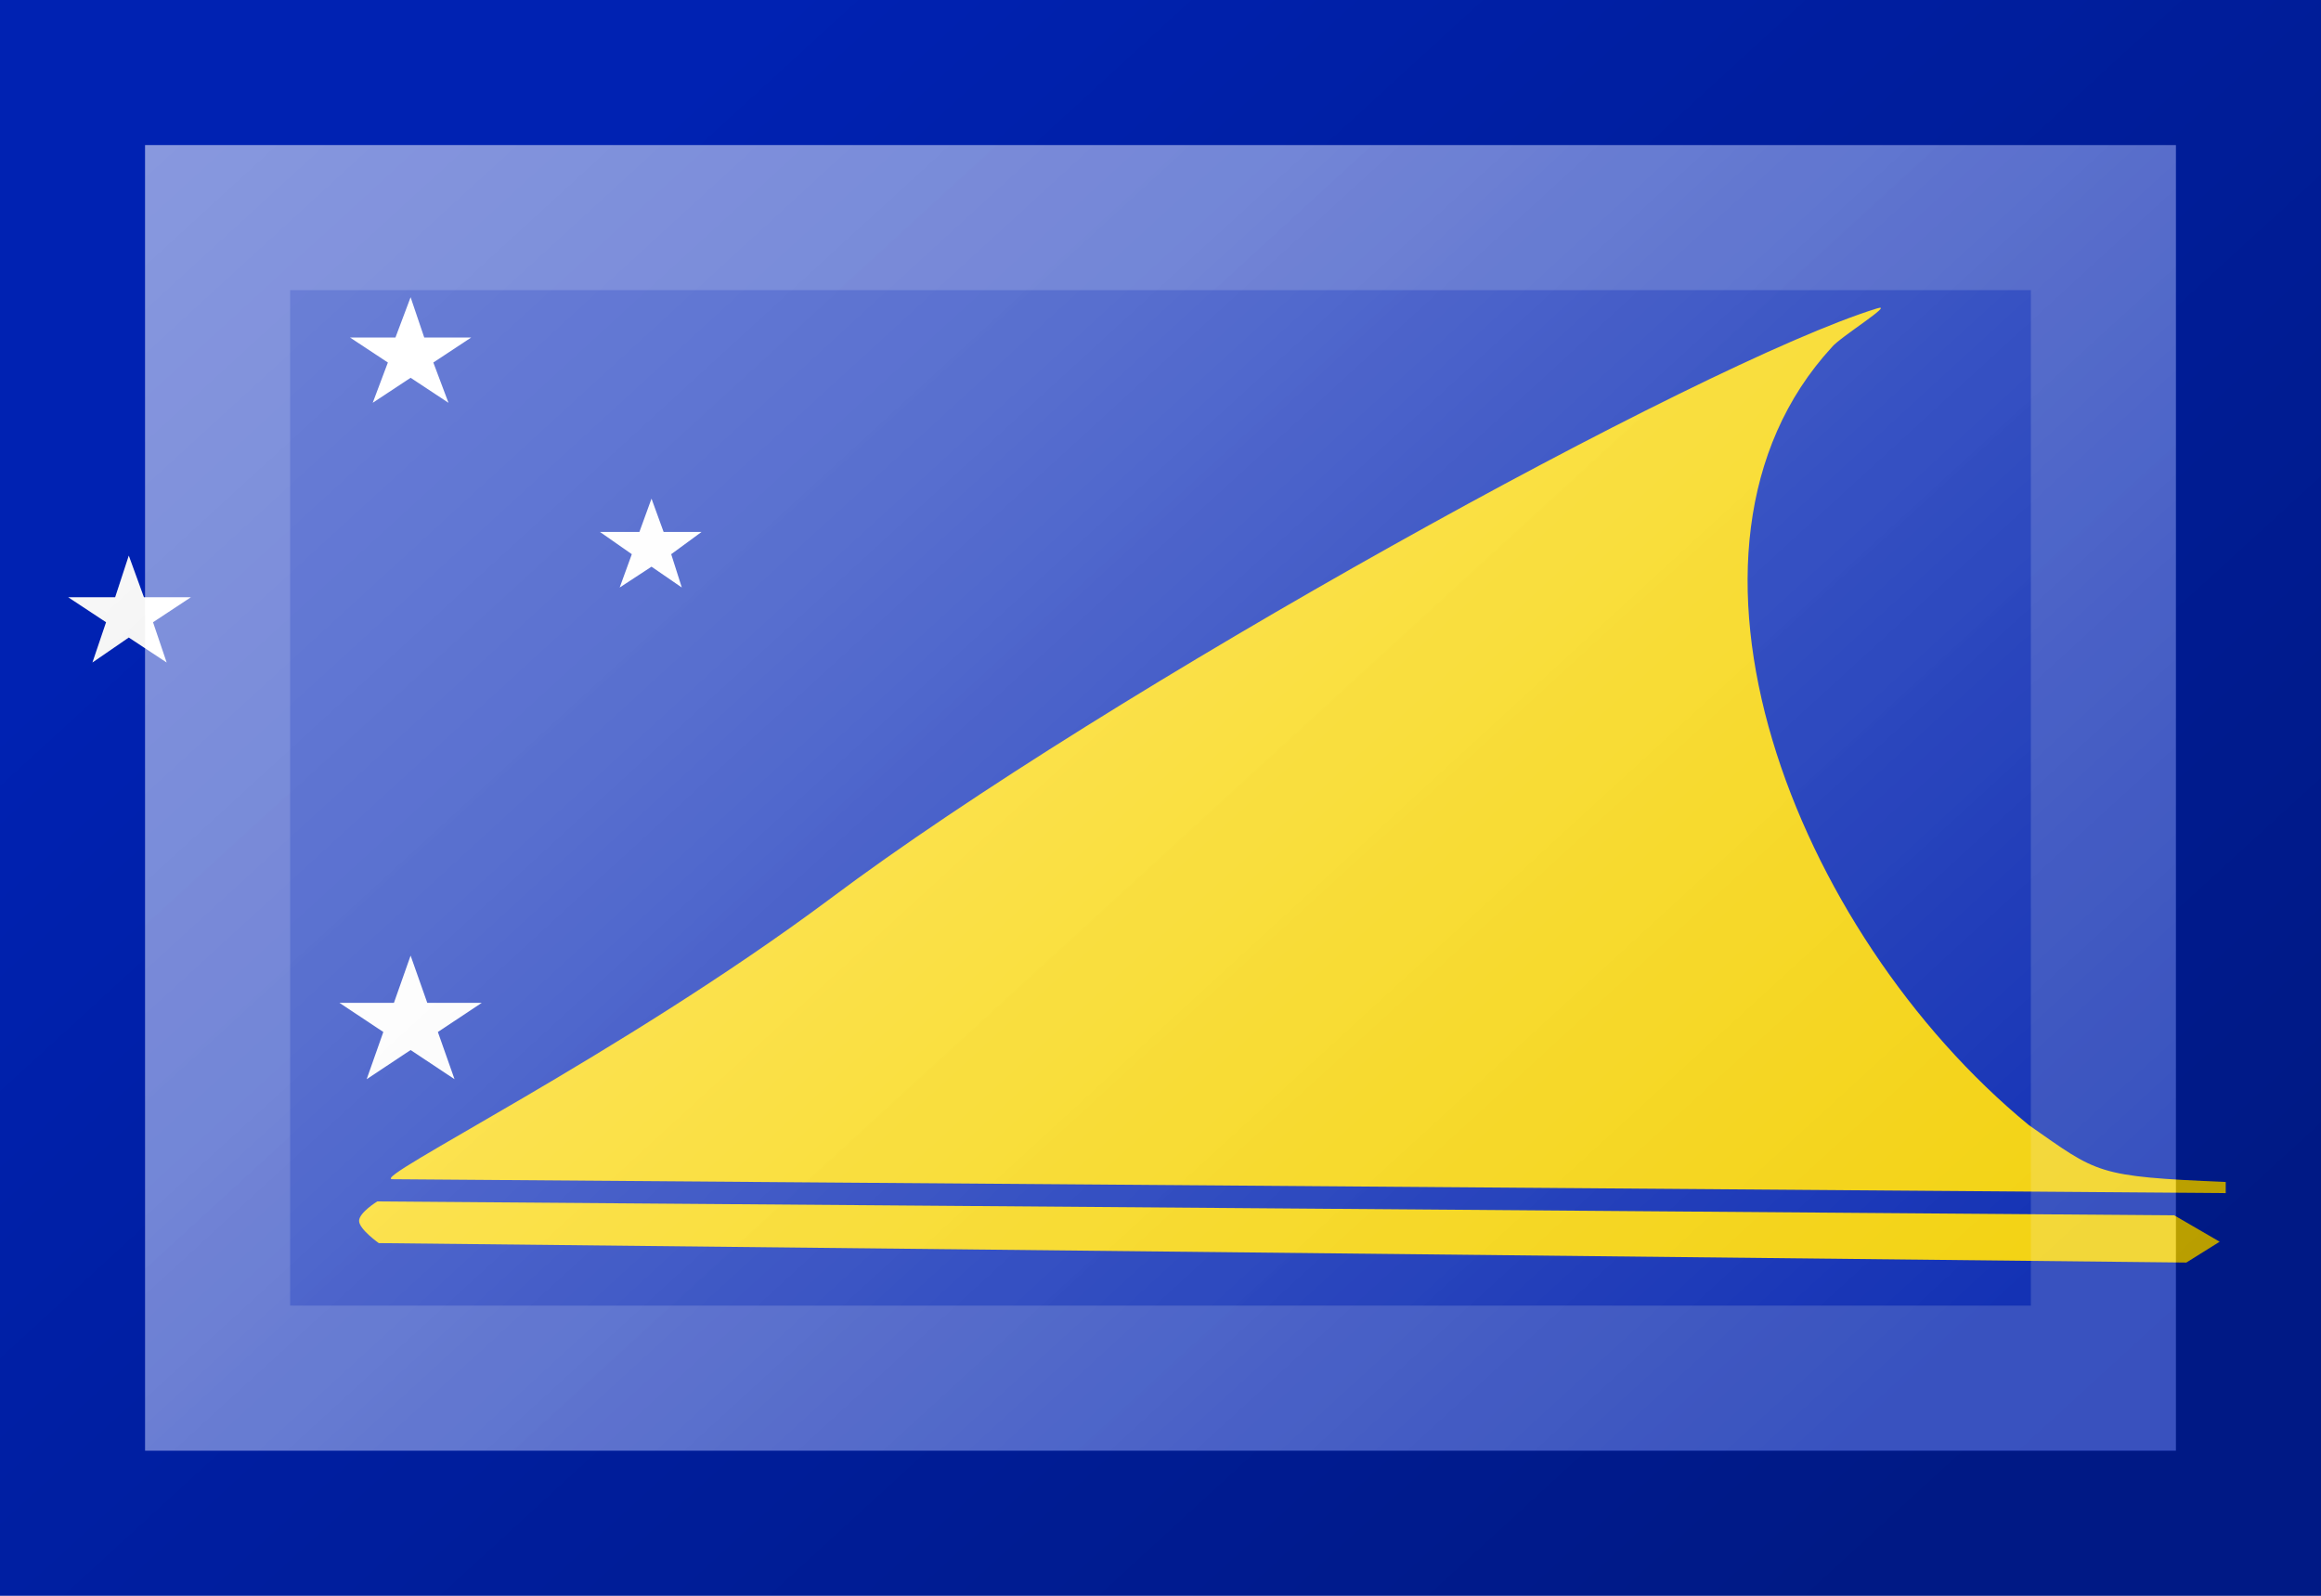
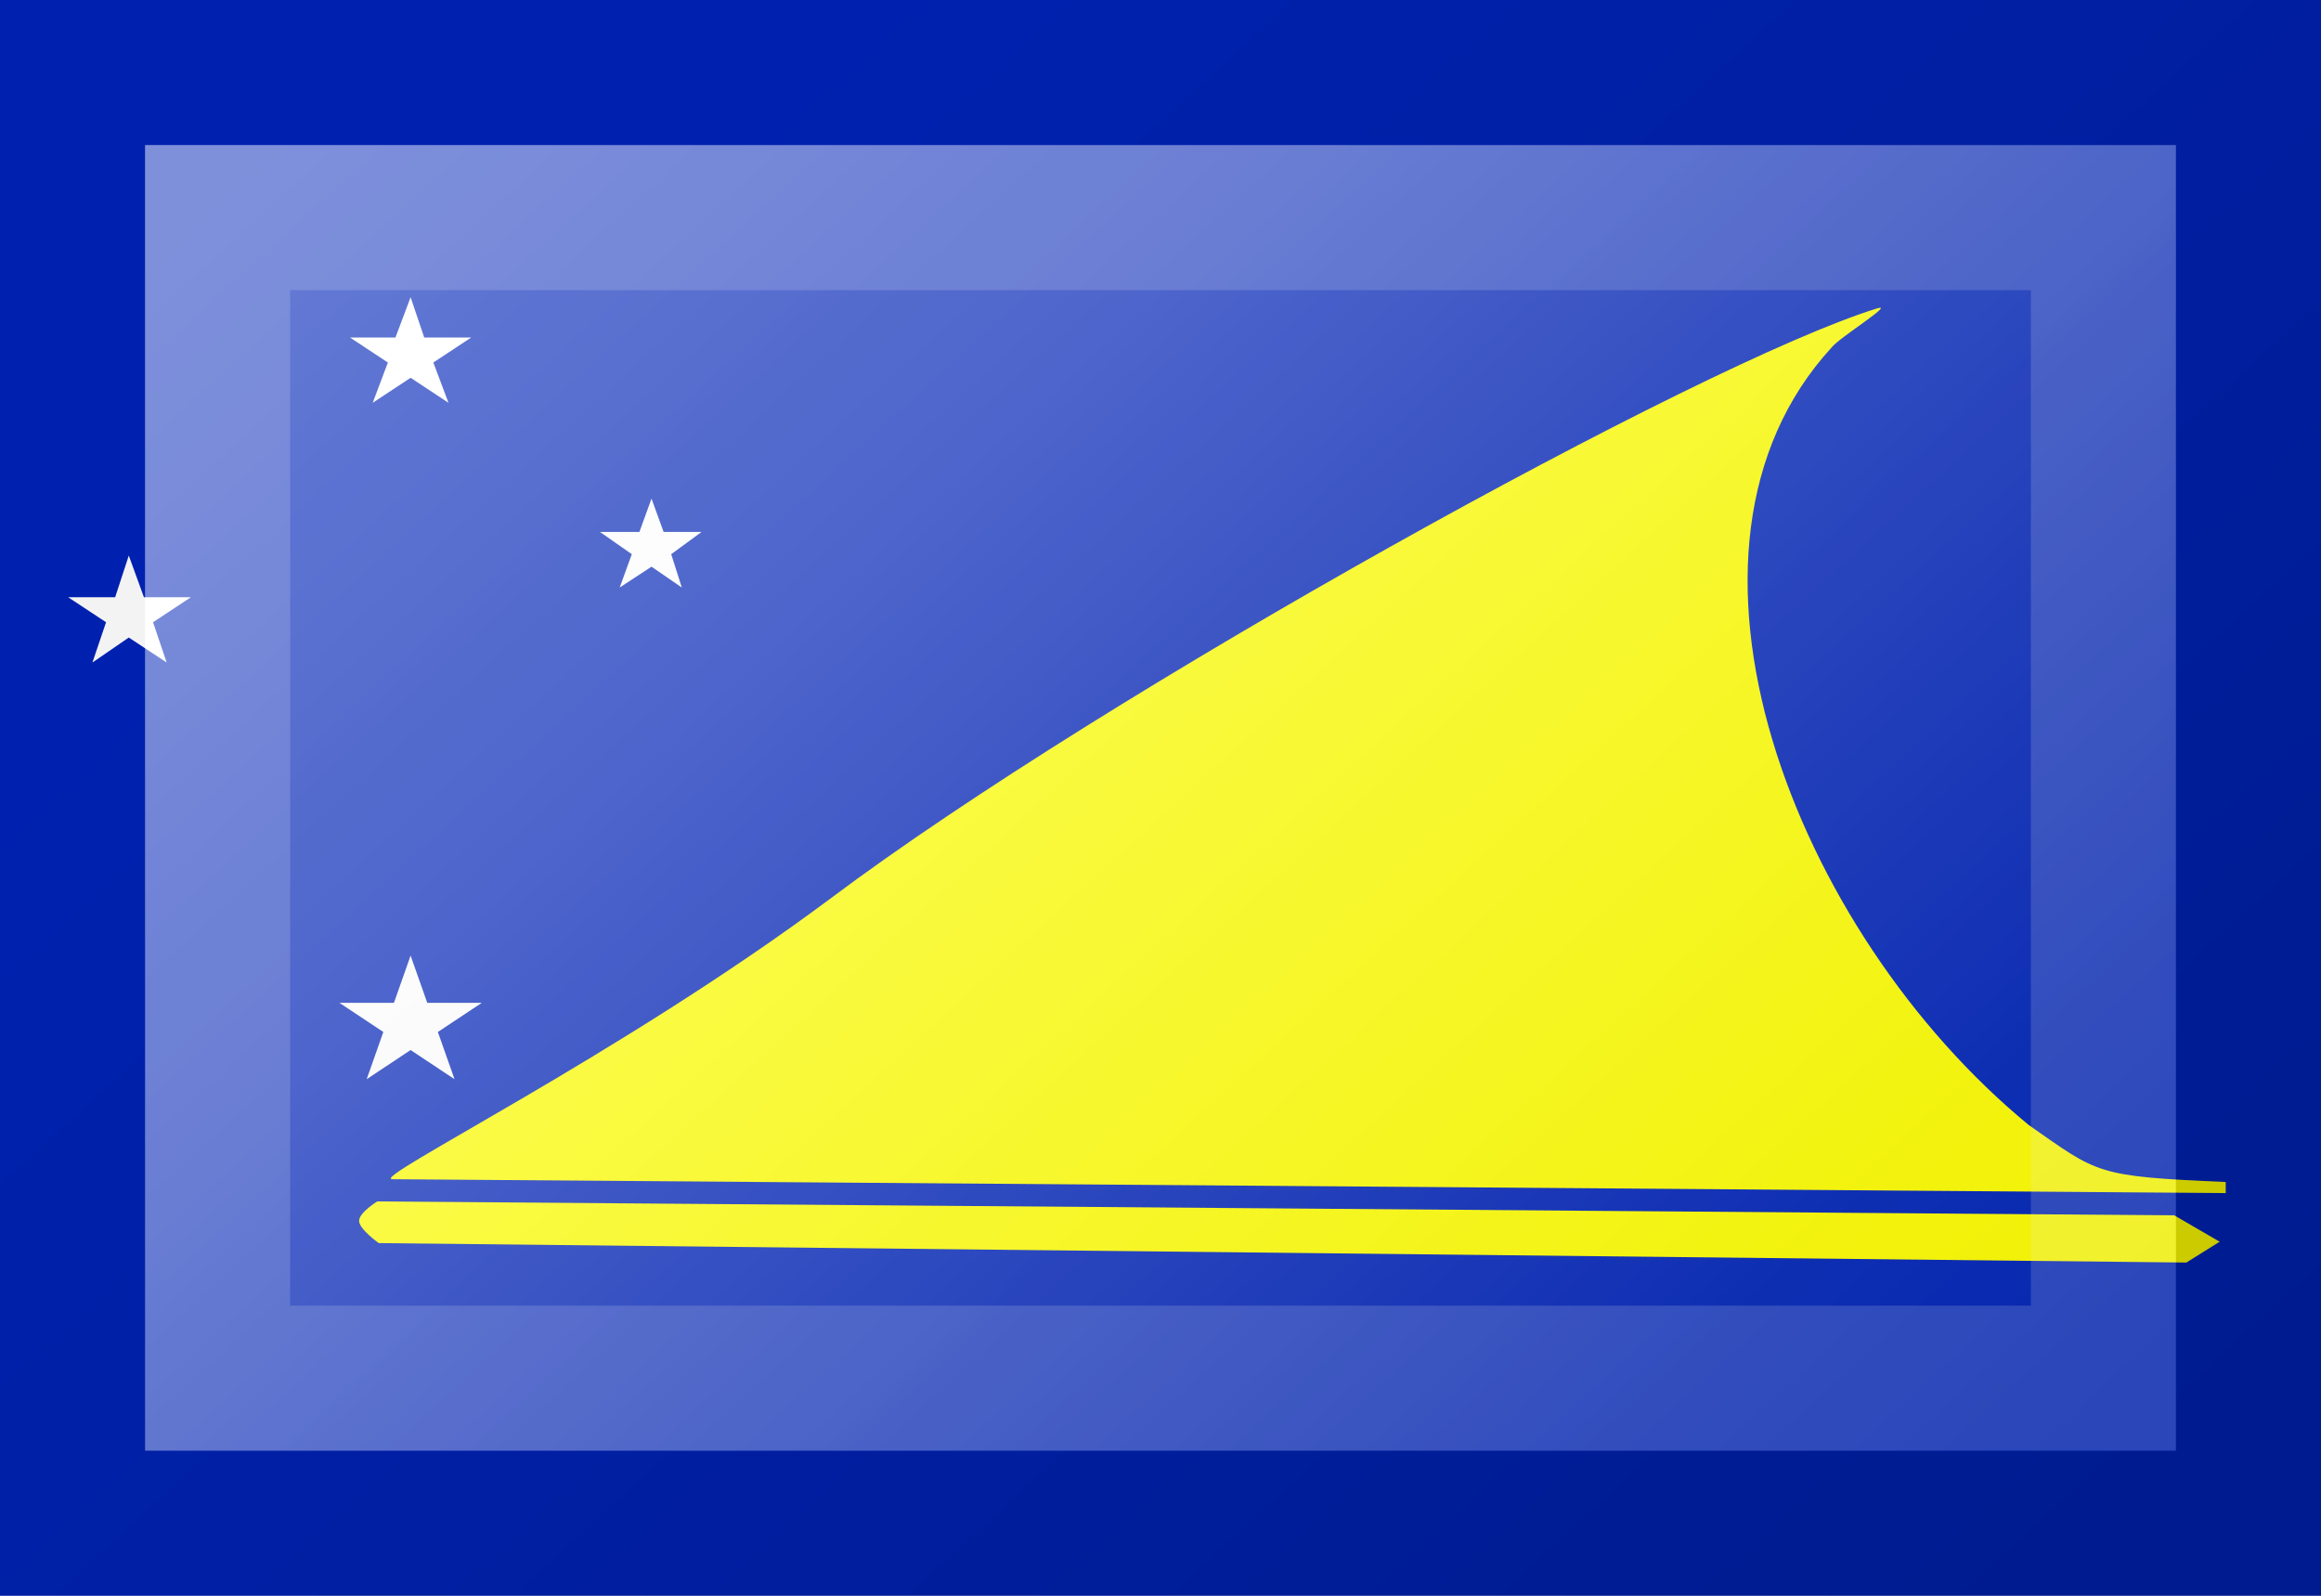
<svg xmlns="http://www.w3.org/2000/svg" width="16" height="11" viewBox="0 0 16 11">
  <defs>
-     <linearGradient id="ftk-gloss" gradientUnits="userSpaceOnUse" x1="1.005" y1="1.097" x2="10.763" y2="11.752">
-       <stop offset="0.000" stop-color="#fff" stop-opacity="0.439" />
-       <stop offset="0.363" stop-color="#fff" stop-opacity="0.347" />
-       <stop offset="0.822" stop-color="#fff" stop-opacity="0.150" />
-       <stop offset="1.000" stop-color="#fff" stop-opacity="0.082" />
+     <linearGradient id="ftk-gloss" gradientUnits="userSpaceOnUse" x1="1.352" y1="1.476" x2="11.384" y2="12.430">
+       <stop offset="0.000" stop-color="#fff" stop-opacity="0.400" />
+       <stop offset="0.308" stop-color="#fff" stop-opacity="0.314" />
+       <stop offset="0.856" stop-color="#fff" stop-opacity="0.061" />
+       <stop offset="1.000" stop-color="#fff" stop-opacity="0.021" />
    </linearGradient>
-     <linearGradient id="ftk-shade" gradientUnits="userSpaceOnUse" x1="3.338" y1="3.645" x2="11.482" y2="12.537">
+     <linearGradient id="ftk-shade" gradientUnits="userSpaceOnUse" x1="2.739" y1="2.991" x2="11.482" y2="12.537">
      <stop offset="0.000" stop-color="#000" stop-opacity="0.000" />
-       <stop offset="1.000" stop-color="#000" stop-opacity="0.054" />
+       <stop offset="1.000" stop-color="#000" stop-opacity="0.060" />
    </linearGradient>
-     <linearGradient id="ftk-edge" gradientUnits="userSpaceOnUse" x1="2.330" y1="2.544" x2="11.428" y2="12.478">
-       <stop offset="0.000" stop-color="#000" stop-opacity="0.030" />
-       <stop offset="0.275" stop-color="#000" stop-opacity="0.105" />
-       <stop offset="1.000" stop-color="#000" stop-opacity="0.280" />
+     <linearGradient id="ftk-edge" gradientUnits="userSpaceOnUse" x1="2.625" y1="2.866" x2="11.802" y2="12.886">
+       <stop offset="0.000" stop-color="#000" stop-opacity="0.048" />
+       <stop offset="0.295" stop-color="#000" stop-opacity="0.094" />
+       <stop offset="1.000" stop-color="#000" stop-opacity="0.217" />
    </linearGradient>
    <clipPath id="ftk-clip">
      <rect width="16" height="11" />
    </clipPath>
  </defs>
  <g clip-path="url(#ftk-clip)">
    <g transform="scale(1.04447 0.95743)">
      <path fill="#0023b8" d="M0 0h15.32v11.49H0z" />
-       <path fill="#ffda00" d="M2.59 8.49c-.16 0 1.5-.89 2.89-2.02 1.82-1.49 5.75-3.86 6.91-4.25.12-.04-.25.21-.3.28-1.23 1.46-.25 4.21 1.3 5.6.46.35.44.37 1.3.41v.08zm-.1.16s-.12.08-.12.14.13.16.13.16l11.93.14.22-.15-.3-.19z" />
+       <path fill="#ff0" d="M2.59 8.49c-.16 0 1.5-.89 2.89-2.02 1.82-1.49 5.75-3.86 6.91-4.25.12-.04-.25.21-.3.28-1.23 1.46-.25 4.21 1.3 5.6.46.35.44.37 1.3.41v.08zm-.1.16s-.12.08-.12.14.13.16.13.16l11.93.14.22-.15-.3-.19z" />
      <path fill="#fff" d="m2.56 2.61-.1.29.25-.18.25.18-.1-.29.25-.18H2.8l-.09-.29-.1.29h-.3zm1.87 1.38.2-.16h-.25l-.08-.24-.08.24h-.26l.21.16-.08.24.21-.15.2.15zM.95 4.3.85 4l-.09.3H.45l.25.18-.09.29.24-.18.25.18-.09-.29.25-.18zm1.87 2.92-.11-.34-.11.34h-.36l.29.21-.11.34.29-.21.29.21-.11-.34.29-.21z" />
    </g>
    <rect x="1" y="1" width="14" height="9" fill="url(#ftk-gloss)" />
-     <path d="M1 1h14v9H1zM2 2v7h12V2z" fill="#fff" fill-opacity="0.166" fill-rule="evenodd" />
+     <path d="M1 1h14v9H1zM2 2v7h12V2z" fill="#fff" fill-opacity="0.164" fill-rule="evenodd" />
    <rect x="1" y="1" width="14" height="9" fill="url(#ftk-shade)" />
    <path d="M0 0h16v11H0zM1 1v9h14V1z" fill="url(#ftk-edge)" fill-rule="evenodd" />
  </g>
</svg>
